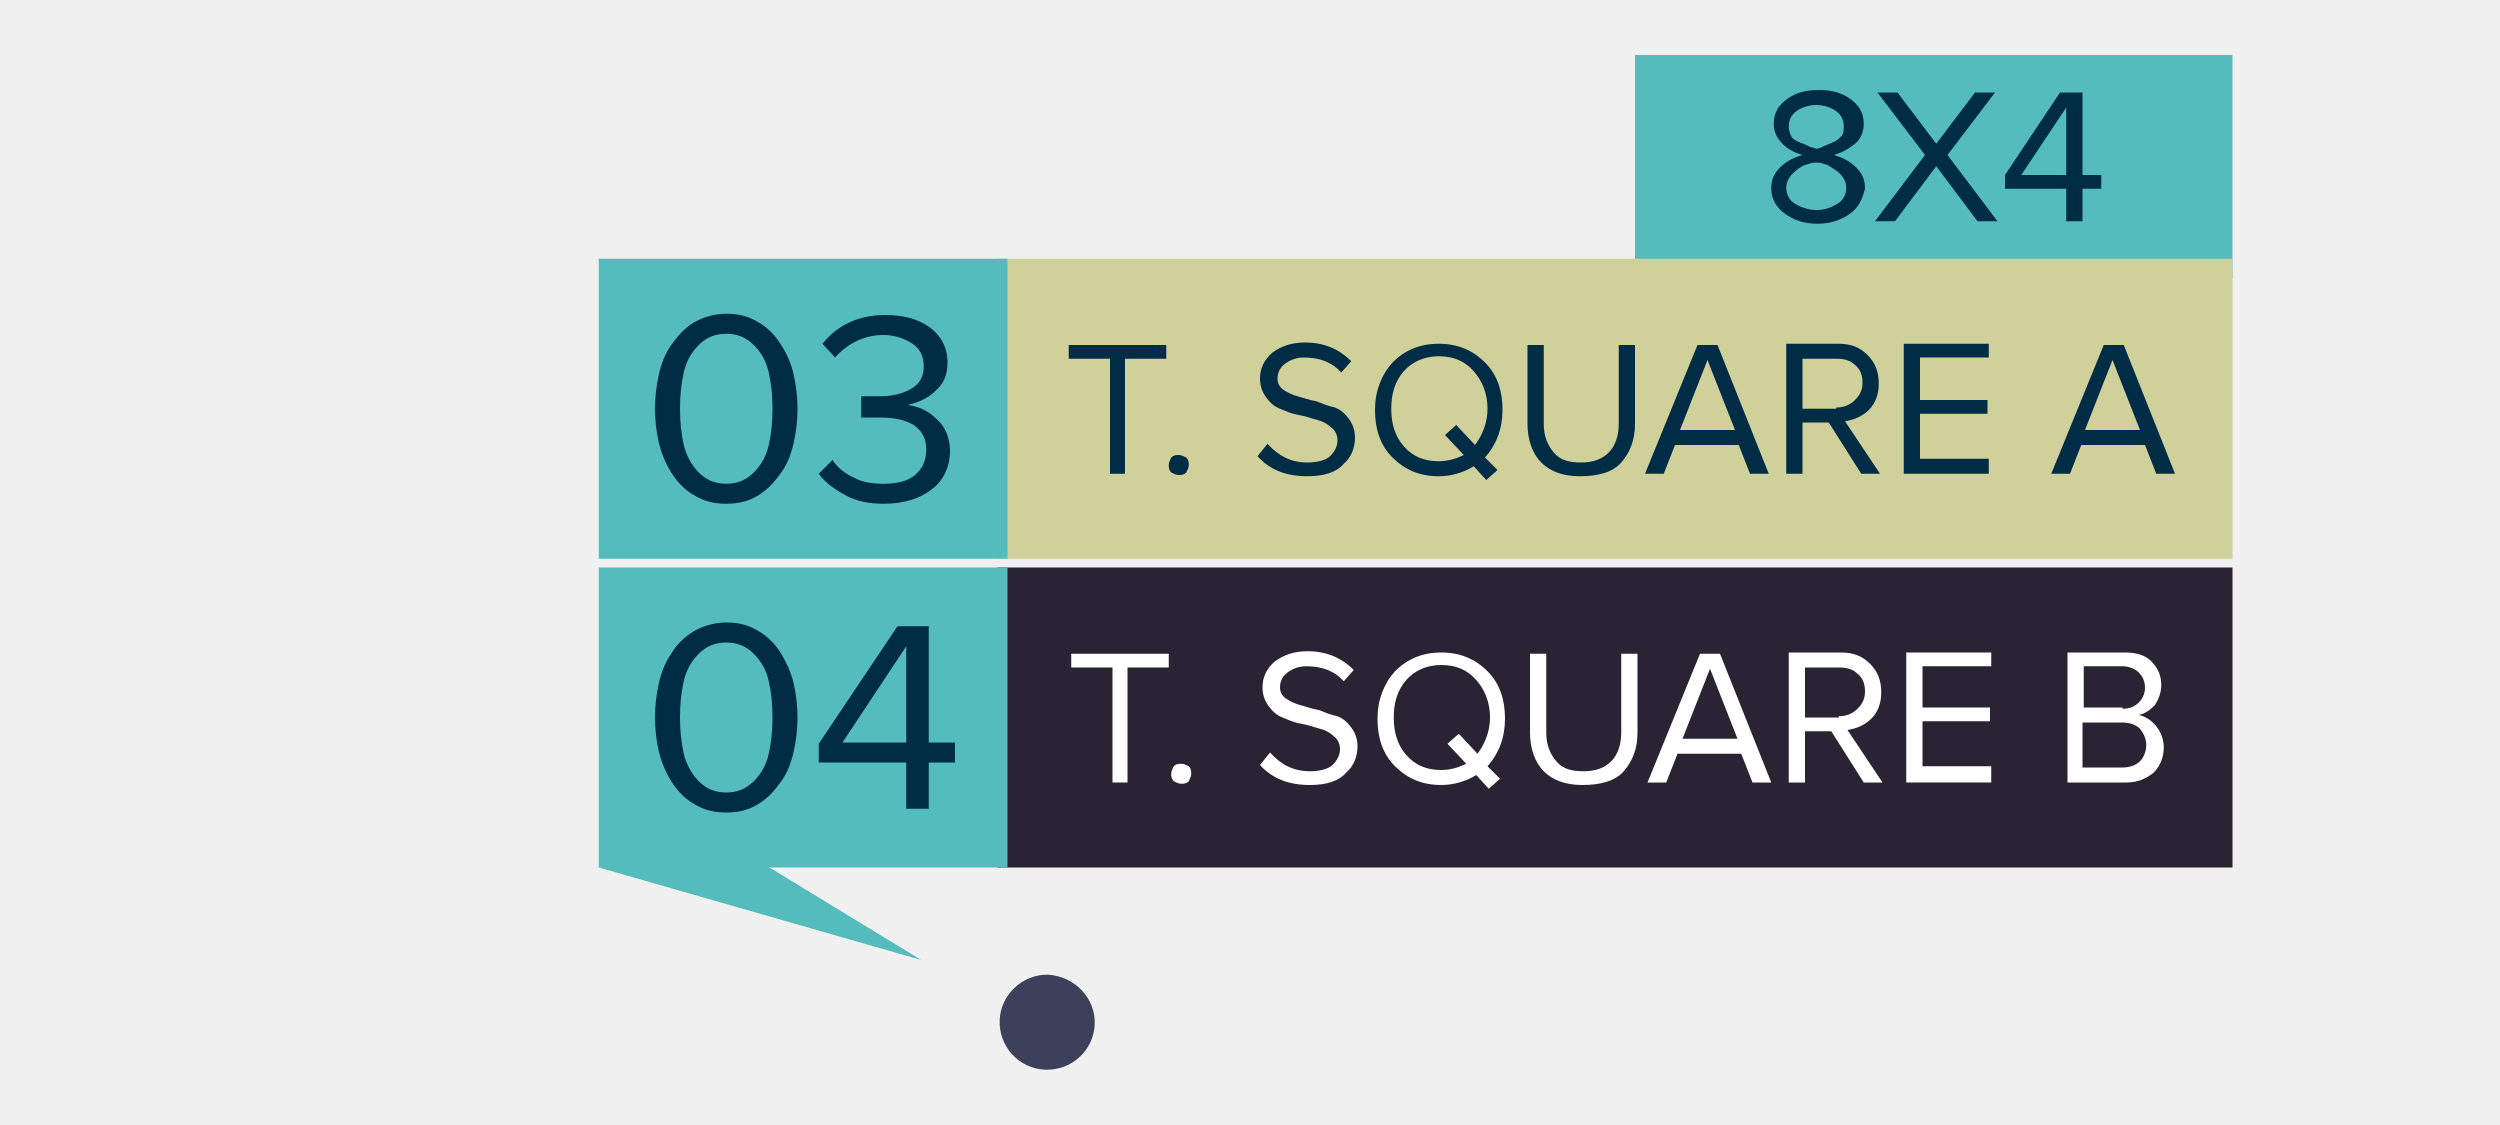
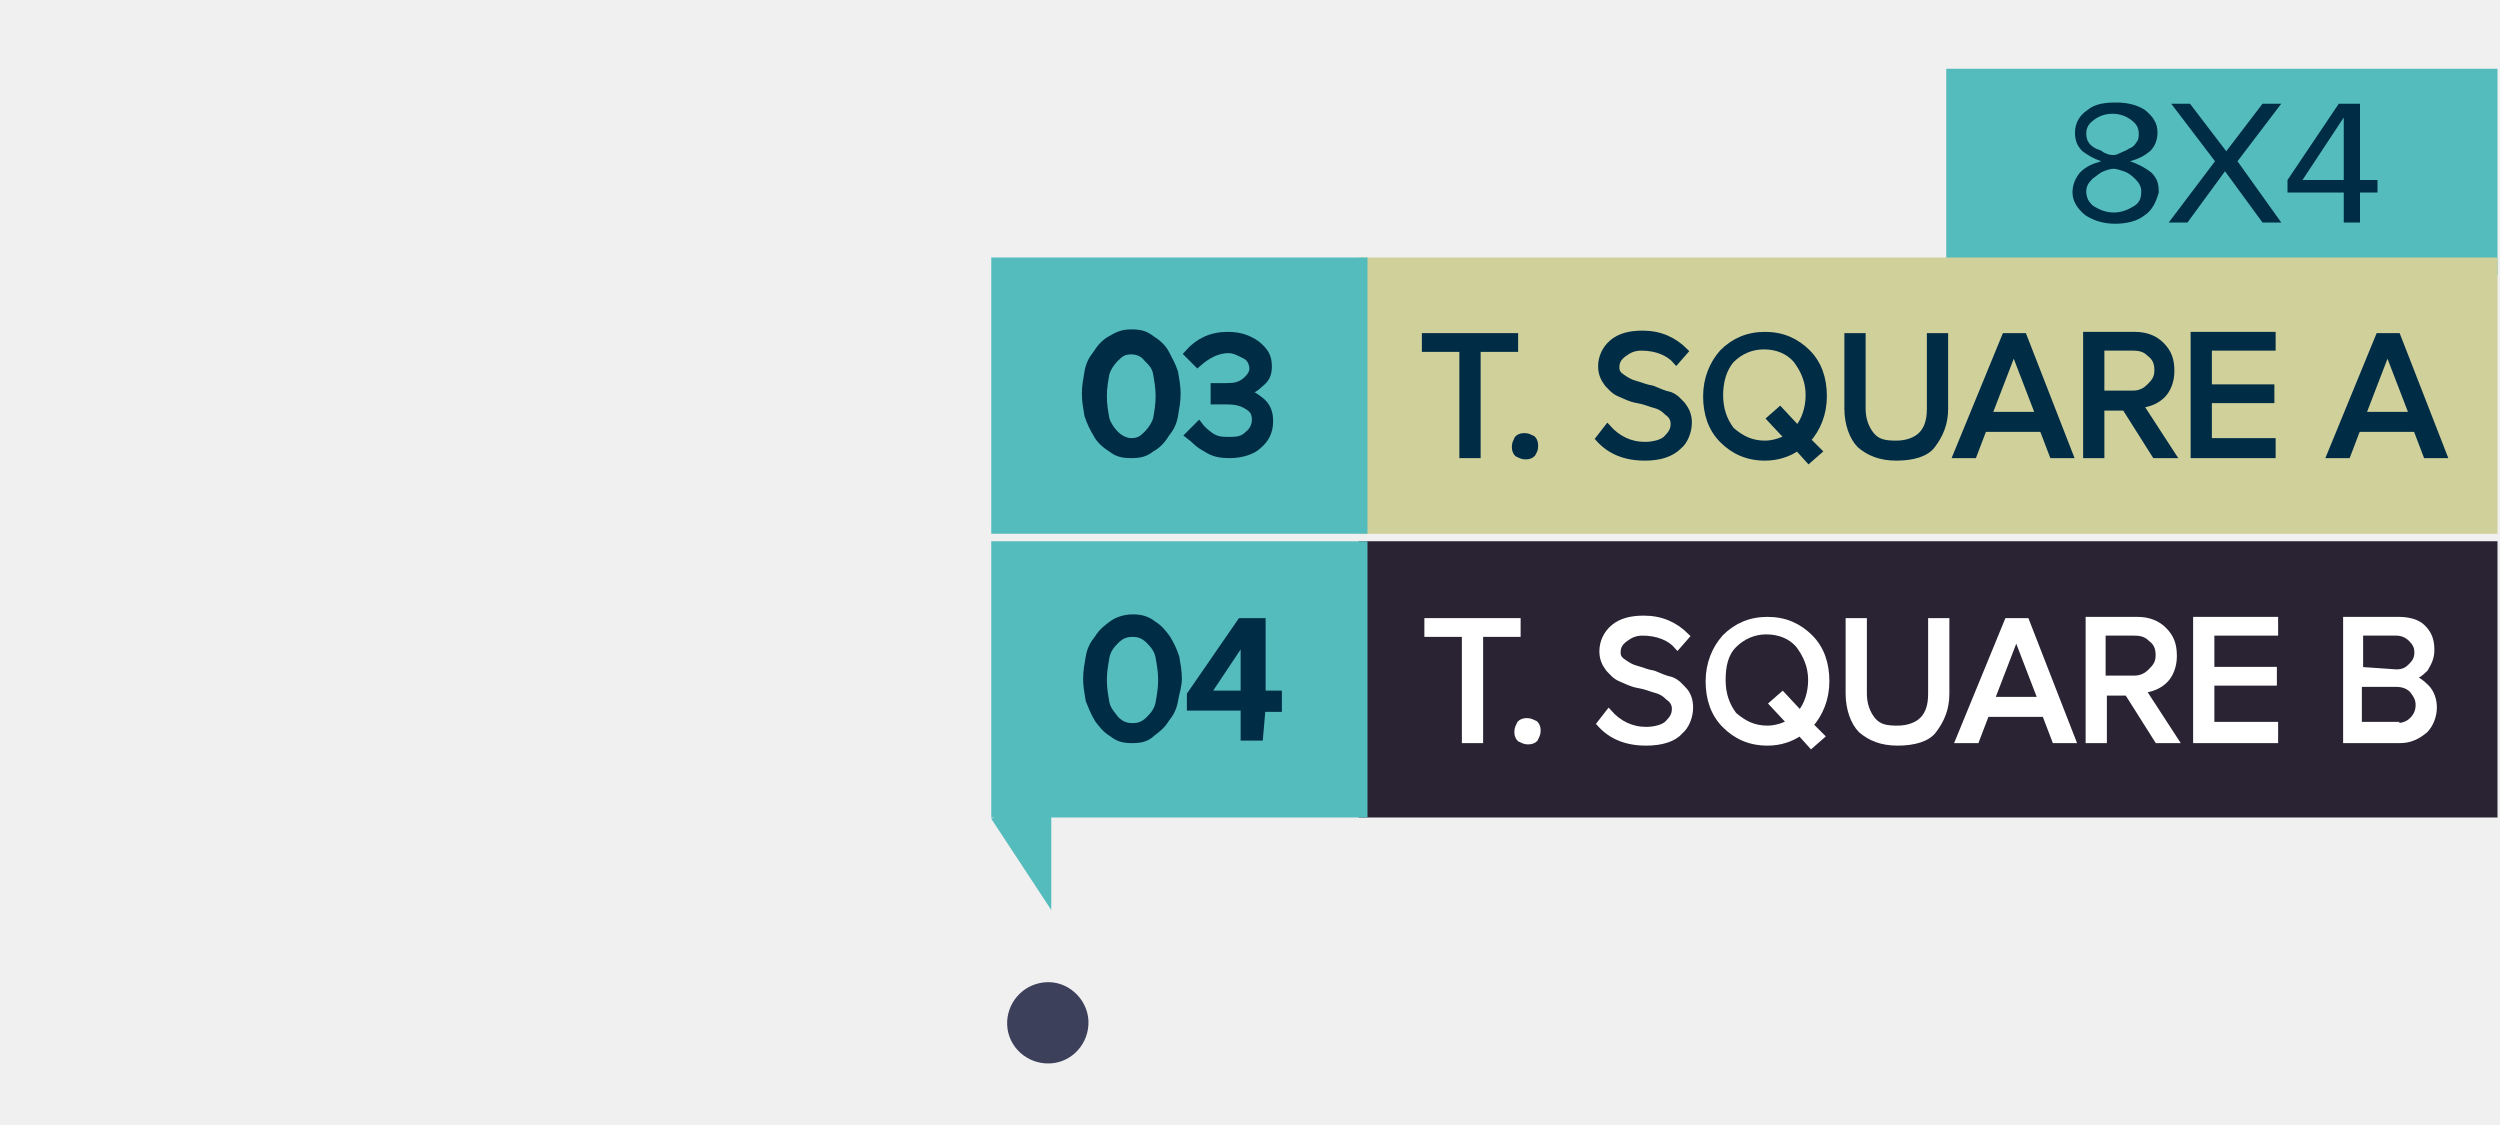
<svg xmlns="http://www.w3.org/2000/svg" version="1.1" id="Layer_1" width="200" height="90" x="0px" y="0px" viewBox="0 0 200 90" style="enable-background:new 0 0 200 90;" xml:space="preserve">
  <style type="text/css">
	.st0{fill:#55BCBD;}
	.st1{opacity:0.92;fill:#2D314E;enable-background:new    ;}
	.st2{fill:#D0D09B;}
	.st3{fill:#292333;}
- 	.st4{fill:#002C46;}
- 	.st5{fill:#FFFFFF;}
+ 	.st4{fill:#002C46;stroke:#002C46;stroke-width:0.7;stroke-miterlimit:10;}
+ 	.st5{fill:#002C46;}
+ 	.st6{fill:#002C46;stroke:#002C46;stroke-width:0.5;stroke-miterlimit:10;}
+ 	.st7{fill:#FFFFFF;stroke:#FFFFFF;stroke-width:0.5;stroke-miterlimit:10;}
</style>
  <g>
    <g>
-       <rect x="130.8" y="4.4" class="st0" width="47.8" height="17.9" />
+       <rect x="155.7" y="5.5" class="st0" width="44.1" height="16.5" />
    </g>
  </g>
  <g id="_24_julho_novo" transform="translate(200.275 451.873)">
-     <path id="Path_11" class="st1" d="M-112.7-369.9c-0.1,2.1-1.9,3.7-4,3.6s-3.7-1.9-3.6-4c0.1-2,1.8-3.6,3.8-3.6   C-114.3-373.8-112.6-372-112.7-369.9z" />
+     <path id="Path_11" class="st1" d="M-113.2-369.9c-0.1,1.8-1.6,3.2-3.4,3.1s-3.2-1.6-3.1-3.4c0.1-1.7,1.5-3.1,3.3-3.1   C-114.6-373.3-113.1-371.7-113.2-369.9z" />
  </g>
  <g>
-     <rect x="79.8" y="20.7" class="st2" width="98.8" height="24" />
+     <rect x="108.7" y="20.6" class="st2" width="91.1" height="22.1" />
  </g>
  <g>
-     <rect x="47.9" y="20.7" class="st0" width="32.7" height="24" />
+     <rect x="79.3" y="20.6" class="st0" width="30.1" height="22.1" />
  </g>
  <g>
-     <rect x="79.8" y="45.4" class="st3" width="98.8" height="24" />
+     <rect x="108.7" y="43.3" class="st3" width="91.1" height="22.1" />
  </g>
  <g>
    <g id="Layer_1-2_13_">
-       <rect x="47.9" y="45.4" class="st0" width="32.7" height="24" />
+       <rect x="79.3" y="43.3" class="st0" width="30.1" height="22.1" />
    </g>
  </g>
-   <polygon class="st0" points="47.9,69.4 73.7,76.8 58.6,67.6 " />
+   <polygon class="st0" points="79.3,65.5 84.1,72.8 84.1,62.8 " />
  <g>
-     <path class="st4" d="M58.1,40.3c-1,0-1.8-0.2-2.6-0.7c-0.7-0.4-1.3-1-1.8-1.8s-0.8-1.6-1-2.4c-0.2-0.9-0.3-1.8-0.3-2.7   c0-0.9,0.1-1.8,0.3-2.7c0.2-0.9,0.5-1.7,1-2.4s1-1.3,1.8-1.8c0.7-0.4,1.6-0.7,2.6-0.7c1,0,1.8,0.2,2.6,0.7c0.7,0.4,1.3,1,1.8,1.8   s0.8,1.5,1,2.4c0.2,0.9,0.3,1.8,0.3,2.7c0,0.9-0.1,1.8-0.3,2.7c-0.2,0.9-0.5,1.7-1,2.4s-1,1.3-1.8,1.8S59.1,40.3,58.1,40.3z    M55.9,37.8c0.6,0.6,1.3,0.9,2.2,0.9c0.9,0,1.6-0.3,2.2-0.9c0.6-0.6,1-1.3,1.2-2.2c0.2-0.9,0.3-1.8,0.3-2.9c0-1.1-0.1-2-0.3-2.9   c-0.2-0.9-0.6-1.6-1.2-2.2c-0.6-0.6-1.3-0.9-2.2-0.9c-0.9,0-1.6,0.3-2.2,0.9c-0.6,0.6-1,1.3-1.2,2.2c-0.2,0.9-0.3,1.8-0.3,2.9   c0,1.1,0.1,2,0.3,2.9C54.9,36.4,55.3,37.2,55.9,37.8z" />
-     <path class="st4" d="M70.7,40.3c-1.2,0-2.2-0.2-3.1-0.7c-0.9-0.5-1.6-1-2.1-1.7l1.1-1.1c0.4,0.6,1,1.1,1.7,1.4   c0.7,0.4,1.5,0.5,2.4,0.5c1.1,0,1.9-0.2,2.5-0.7c0.6-0.5,0.9-1.2,0.9-2c0-0.9-0.3-1.5-1-2c-0.7-0.4-1.5-0.6-2.7-0.6   c-0.9,0-1.4,0-1.5,0v-1.7c0.2,0,0.7,0,1.5,0c1,0,1.8-0.2,2.5-0.6s1-1,1-1.8c0-0.8-0.3-1.4-0.9-1.8c-0.6-0.4-1.4-0.7-2.3-0.7   c-1.5,0-2.8,0.6-3.9,1.8l-1-1.1c1.2-1.5,2.9-2.3,5-2.3c1.5,0,2.6,0.3,3.6,1c0.9,0.7,1.4,1.6,1.4,2.8c0,1-0.3,1.7-1,2.3   c-0.6,0.6-1.4,0.9-2.2,1.1c0.8,0.1,1.6,0.4,2.3,1.1c0.7,0.6,1.1,1.5,1.1,2.6c0,1.2-0.5,2.3-1.4,3C73.6,39.9,72.3,40.3,70.7,40.3z" />
+     <path class="st4" d="M90.5,36.3c-0.7,0-1.1-0.1-1.6-0.5c-0.5-0.3-0.9-0.7-1.1-1.1c-0.3-0.5-0.5-0.9-0.7-1.5   c-0.1-0.6-0.2-1.1-0.2-1.7s0.1-1.1,0.2-1.7c0.1-0.6,0.3-1,0.7-1.5c0.3-0.5,0.7-0.9,1.1-1.1c0.5-0.3,0.9-0.5,1.6-0.5   s1.1,0.1,1.6,0.5c0.5,0.3,0.9,0.7,1.1,1.1s0.5,0.9,0.7,1.5c0.1,0.6,0.2,1.1,0.2,1.7s-0.1,1.1-0.2,1.7c-0.1,0.6-0.3,1-0.7,1.5   c-0.3,0.5-0.7,0.9-1.1,1.1C91.6,36.2,91.2,36.3,90.5,36.3z M89.2,34.8c0.4,0.4,0.9,0.6,1.3,0.6c0.6,0,0.9-0.2,1.3-0.6   s0.7-0.9,0.8-1.3c0.1-0.6,0.2-1.1,0.2-1.8c0-0.7-0.1-1.2-0.2-1.8c-0.1-0.6-0.4-0.9-0.8-1.3C91.5,28.2,91,28,90.5,28   c-0.6,0-0.9,0.2-1.3,0.6c-0.4,0.4-0.7,0.9-0.8,1.3c-0.1,0.6-0.2,1.1-0.2,1.8c0,0.7,0.1,1.2,0.2,1.8C88.5,33.9,88.8,34.4,89.2,34.8z   " />
+     <path class="st4" d="M98.4,36.3c-0.8,0-1.3-0.1-1.9-0.5c-0.6-0.3-0.9-0.7-1.3-1l0.7-0.7c0.3,0.4,0.7,0.7,1,0.9   c0.5,0.3,0.9,0.3,1.5,0.3c0.7,0,1.1-0.1,1.5-0.5c0.4-0.3,0.6-0.8,0.6-1.2c0-0.6-0.2-0.9-0.7-1.2S98.8,32,98.1,32   c-0.6,0-0.9,0-0.9,0V31c0.1,0,0.5,0,0.9,0c0.7,0,1.1-0.1,1.5-0.4c0.4-0.3,0.7-0.7,0.7-1.1s-0.2-0.9-0.6-1.1s-0.9-0.5-1.4-0.5   c-0.9,0-1.7,0.4-2.5,1.1l-0.7-0.7c0.8-0.9,1.8-1.4,3.1-1.4c0.9,0,1.6,0.2,2.3,0.7c0.6,0.5,0.9,0.9,0.9,1.7c0,0.7-0.2,1-0.7,1.4   c-0.4,0.4-0.9,0.6-1.3,0.7c0.5,0.1,0.9,0.3,1.4,0.7c0.5,0.4,0.7,0.9,0.7,1.6c0,0.8-0.3,1.4-0.9,1.9C100.2,36,99.3,36.3,98.4,36.3z" />
  </g>
  <g>
-     <path class="st4" d="M58.1,65c-1,0-1.8-0.2-2.6-0.7c-0.7-0.4-1.3-1-1.8-1.8s-0.8-1.6-1-2.4c-0.2-0.9-0.3-1.8-0.3-2.7   c0-0.9,0.1-1.8,0.3-2.7c0.2-0.9,0.5-1.7,1-2.4c0.4-0.7,1-1.3,1.8-1.8c0.7-0.4,1.6-0.7,2.6-0.7c1,0,1.8,0.2,2.6,0.7   c0.7,0.4,1.3,1,1.8,1.8c0.4,0.7,0.8,1.5,1,2.4c0.2,0.9,0.3,1.8,0.3,2.7c0,0.9-0.1,1.8-0.3,2.7c-0.2,0.9-0.5,1.7-1,2.4   s-1,1.3-1.8,1.8S59.1,65,58.1,65z M55.9,62.5c0.6,0.6,1.3,0.9,2.2,0.9c0.9,0,1.6-0.3,2.2-0.9c0.6-0.6,1-1.3,1.2-2.2   c0.2-0.9,0.3-1.8,0.3-2.9c0-1.1-0.1-2-0.3-2.9c-0.2-0.9-0.6-1.6-1.2-2.2c-0.6-0.6-1.3-0.9-2.2-0.9c-0.9,0-1.6,0.3-2.2,0.9   c-0.6,0.6-1,1.3-1.2,2.2c-0.2,0.9-0.3,1.8-0.3,2.9c0,1.1,0.1,2,0.3,2.9C54.9,61.1,55.3,61.9,55.9,62.5z" />
-     <path class="st4" d="M74.3,64.7h-1.8V61h-7v-1.5l6.3-9.4h2.5v9.3h2.1V61h-2.1V64.7z M72.5,59.4v-7.7l-5.1,7.7H72.5z" />
+     <path class="st4" d="M90.6,59.1c-0.7,0-1.1-0.1-1.6-0.5c-0.5-0.3-0.8-0.7-1.1-1.1c-0.3-0.5-0.5-1-0.7-1.5c-0.1-0.6-0.2-1.1-0.2-1.7   s0.1-1.1,0.2-1.7s0.3-1,0.7-1.5c0.3-0.5,0.7-0.8,1.1-1.1s1-0.5,1.6-0.5s1.1,0.1,1.6,0.5c0.5,0.3,0.8,0.7,1.1,1.1   c0.3,0.5,0.5,0.9,0.7,1.5c0.1,0.6,0.2,1.1,0.2,1.7S94,55.4,93.9,56s-0.3,1-0.7,1.5c-0.3,0.5-0.7,0.8-1.1,1.1   C91.7,59,91.2,59.1,90.6,59.1z M89.2,57.6c0.4,0.4,0.8,0.6,1.4,0.6s1-0.2,1.4-0.6c0.4-0.4,0.7-0.8,0.8-1.4c0.1-0.6,0.2-1.1,0.2-1.8   s-0.1-1.2-0.2-1.8c-0.1-0.6-0.4-1-0.8-1.4s-0.8-0.6-1.4-0.6s-1,0.2-1.4,0.6c-0.4,0.4-0.7,0.8-0.8,1.4c-0.1,0.6-0.2,1.1-0.2,1.8   s0.1,1.2,0.2,1.8S88.9,57.2,89.2,57.6z" />
+     <path class="st4" d="M100.7,58.9h-1.1v-2.4h-4.3v-0.9l4-5.8h1.6v5.8h1.3v1h-1.3L100.7,58.9L100.7,58.9z M99.6,55.6v-4.8l-3.2,4.8   H99.6z" />
  </g>
  <g>
-     <path class="st4" d="M148,17.1c-0.7,0.5-1.6,0.8-2.6,0.8c-1.1,0-1.9-0.3-2.6-0.8c-0.7-0.5-1.1-1.2-1.1-2c0-0.7,0.2-1.2,0.7-1.7   c0.5-0.5,1.1-0.8,1.8-1c-0.7-0.2-1.2-0.5-1.6-0.9c-0.4-0.4-0.7-0.9-0.7-1.6c0-0.9,0.4-1.5,1.1-2c0.7-0.5,1.5-0.7,2.5-0.7   c1,0,1.8,0.2,2.5,0.7c0.7,0.5,1.1,1.1,1.1,2c0,0.6-0.2,1.2-0.7,1.6s-1,0.7-1.7,0.9c0.7,0.2,1.3,0.5,1.8,1c0.5,0.5,0.7,1,0.7,1.7   C149,15.9,148.7,16.6,148,17.1z M145.3,16.8c0.7,0,1.2-0.2,1.7-0.5c0.5-0.3,0.7-0.8,0.7-1.3c0-0.4-0.2-0.8-0.5-1.1s-0.7-0.5-1-0.7   c-0.3-0.1-0.6-0.2-0.9-0.2c-0.3,0-0.6,0.1-0.9,0.2c-0.3,0.1-0.7,0.4-1,0.7c-0.3,0.3-0.5,0.7-0.5,1.1c0,0.5,0.2,1,0.7,1.3   C144.1,16.6,144.7,16.8,145.3,16.8z M145.3,11.9c0.2,0,0.4-0.1,0.6-0.2c0.2-0.1,0.5-0.2,0.7-0.3c0.3-0.1,0.5-0.3,0.7-0.5   s0.2-0.5,0.2-0.8c0-0.5-0.2-0.9-0.6-1.2c-0.4-0.3-1-0.5-1.6-0.5s-1.2,0.2-1.6,0.5s-0.6,0.7-0.6,1.2c0,0.3,0.1,0.6,0.2,0.8   s0.4,0.4,0.7,0.5c0.3,0.1,0.5,0.2,0.7,0.3C144.9,11.8,145.1,11.8,145.3,11.9z" />
-     <path class="st4" d="M159.8,17.7h-1.6l-3.3-4.4l-3.3,4.4H150l4-5.3l-3.8-5h1.6l3.1,4.1l3.1-4.1h1.6l-3.8,5L159.8,17.7z" />
-     <path class="st4" d="M166.6,17.7h-1.3v-2.6h-4.9V14l4.4-6.6h1.8V14h1.5v1.1h-1.5V17.7z M165.3,14V8.6l-3.6,5.4H165.3z" />
+     <path class="st5" d="M171.6,17.2c-0.6,0.5-1.5,0.7-2.4,0.7c-1,0-1.8-0.3-2.4-0.7c-0.6-0.5-1-1.1-1-1.8c0-0.6,0.2-1.1,0.6-1.6   c0.5-0.5,1-0.7,1.7-0.9c-0.6-0.2-1.1-0.5-1.5-0.8c-0.4-0.4-0.6-0.8-0.6-1.5c0-0.8,0.4-1.4,1-1.8c0.6-0.5,1.4-0.6,2.3-0.6   s1.7,0.2,2.3,0.6c0.6,0.5,1,1,1,1.8c0,0.6-0.2,1.1-0.6,1.5c-0.5,0.4-0.9,0.6-1.6,0.8c0.6,0.2,1.2,0.5,1.7,0.9   c0.5,0.5,0.6,0.9,0.6,1.6C172.5,16.1,172.2,16.8,171.6,17.2z M169.1,17c0.6,0,1.1-0.2,1.6-0.5s0.6-0.7,0.6-1.2c0-0.4-0.2-0.7-0.5-1   s-0.6-0.5-0.9-0.6c-0.3-0.1-0.6-0.2-0.8-0.2s-0.6,0.1-0.8,0.2c-0.3,0.1-0.6,0.4-0.9,0.6c-0.3,0.3-0.5,0.6-0.5,1   c0,0.5,0.2,0.9,0.6,1.2C168,16.8,168.5,17,169.1,17z M169.1,12.4c0.2,0,0.4-0.1,0.6-0.2c0.2-0.1,0.5-0.2,0.6-0.3   c0.3-0.1,0.5-0.3,0.6-0.5c0.2-0.2,0.2-0.5,0.2-0.7c0-0.5-0.2-0.8-0.6-1.1c-0.4-0.3-0.9-0.5-1.5-0.5s-1.1,0.2-1.5,0.5   s-0.6,0.6-0.6,1.1c0,0.3,0.1,0.6,0.2,0.7c0.1,0.2,0.4,0.4,0.6,0.5c0.3,0.1,0.5,0.2,0.6,0.3C168.7,12.4,168.9,12.4,169.1,12.4z" />
+     <path class="st5" d="M182.5,17.8H181l-3-4.1l-3,4.1h-1.5l3.7-4.9l-3.5-4.6h1.5l2.9,3.8l2.9-3.8h1.5l-3.5,4.6L182.5,17.8z" />
+     <path class="st5" d="M188.7,17.8h-1.2v-2.4H183v-1l4.1-6.1h1.7v6.1h1.4v1h-1.4v2.4H188.7z M187.5,14.4v-5l-3.3,5H187.5z" />
  </g>
  <g>
-     <path class="st4" d="M90.1,37.9h-1.3v-9.2h-3.3v-1.1h7.8v1.1h-3.3V37.9z" />
-     <path class="st4" d="M94.9,37.8c-0.2,0.2-0.4,0.2-0.6,0.2c-0.2,0-0.4-0.1-0.6-0.2c-0.2-0.2-0.2-0.4-0.2-0.6c0-0.2,0.1-0.4,0.2-0.6   c0.2-0.2,0.4-0.2,0.6-0.2c0.2,0,0.4,0.1,0.6,0.2c0.2,0.2,0.2,0.4,0.2,0.6C95.1,37.4,95,37.6,94.9,37.8z" />
-     <path class="st4" d="M104.6,38.1c-1.7,0-3-0.5-4-1.6l0.8-1c0.9,1,1.9,1.5,3.2,1.5c0.8,0,1.5-0.2,1.8-0.5c0.4-0.4,0.6-0.8,0.6-1.3   c0-0.4-0.2-0.8-0.5-1c-0.3-0.3-0.7-0.5-1.1-0.6c-0.4-0.1-0.9-0.3-1.5-0.4s-1-0.3-1.5-0.5c-0.5-0.2-0.8-0.5-1.1-0.9   s-0.5-0.9-0.5-1.5c0-0.8,0.3-1.5,1-2.1c0.7-0.5,1.5-0.8,2.6-0.8c1.5,0,2.7,0.5,3.7,1.5l-0.8,0.9c-0.7-0.8-1.7-1.2-3-1.2   c-0.6,0-1.1,0.2-1.5,0.5c-0.4,0.3-0.6,0.7-0.6,1.2c0,0.4,0.2,0.7,0.5,0.9c0.3,0.2,0.7,0.4,1.1,0.5c0.4,0.1,0.9,0.3,1.5,0.4   c0.5,0.2,1,0.4,1.5,0.5c0.5,0.2,0.8,0.5,1.1,0.9s0.5,0.9,0.5,1.5c0,0.8-0.3,1.6-0.9,2.1C106.9,37.8,105.9,38.1,104.6,38.1z" />
-     <path class="st4" d="M115.1,38.1c-1.5,0-2.7-0.5-3.7-1.5c-1-1-1.4-2.3-1.4-3.8c0-1.5,0.5-2.8,1.4-3.8c1-1,2.2-1.5,3.7-1.5   s2.7,0.5,3.7,1.5c1,1,1.4,2.3,1.4,3.8c0,1.5-0.5,2.8-1.4,3.8l1,1l-0.9,0.8l-1-1.1C117.1,37.8,116.1,38.1,115.1,38.1z M115.1,36.9   c0.7,0,1.4-0.2,2-0.5l-1.5-1.6l0.9-0.8l1.5,1.6c0.6-0.8,1-1.8,1-2.9c0-1.2-0.4-2.2-1.1-3c-0.7-0.8-1.6-1.2-2.8-1.2   c-1.1,0-2.1,0.4-2.8,1.2c-0.7,0.8-1,1.8-1,3c0,1.2,0.3,2.2,1,3C113,36.5,113.9,36.9,115.1,36.9z" />
-     <path class="st4" d="M126.4,38.1c-1.4,0-2.4-0.4-3.1-1.1s-1.1-1.8-1.1-3.1v-6.3h1.3v6.3c0,1,0.3,1.7,0.8,2.3s1.2,0.8,2.2,0.8   s1.7-0.3,2.2-0.8c0.5-0.5,0.8-1.3,0.8-2.3v-6.3h1.3v6.3c0,1.3-0.4,2.3-1.1,3.1S127.8,38.1,126.4,38.1z" />
-     <path class="st4" d="M141.5,37.9H140l-0.9-2.3H134l-0.9,2.3h-1.5l4.2-10.3h1.6L141.5,37.9z M138.8,34.4l-2.2-5.6l-2.2,5.6H138.8z" />
-     <path class="st4" d="M150.4,37.9h-1.5l-2.6-4.1h-2.1v4.1h-1.3V27.5h4.2c1,0,1.7,0.3,2.3,0.9s0.9,1.3,0.9,2.3c0,0.9-0.3,1.6-0.8,2.1   c-0.5,0.5-1.2,0.8-1.9,0.9L150.4,37.9z M146.9,32.6c0.6,0,1.1-0.2,1.5-0.6c0.4-0.4,0.6-0.8,0.6-1.4c0-0.6-0.2-1.1-0.6-1.4   c-0.4-0.4-0.9-0.5-1.5-0.5h-2.7v4H146.9z" />
-     <path class="st4" d="M159.1,37.9h-6.8V27.5h6.8v1.1h-5.5V32h5.4v1.1h-5.4v3.6h5.5V37.9z" />
-     <path class="st4" d="M174,37.9h-1.5l-0.9-2.3h-5.1l-0.9,2.3h-1.5l4.2-10.3h1.6L174,37.9z M171.2,34.4l-2.2-5.6l-2.2,5.6H171.2z" />
+     <path class="st6" d="M118.2,36.4H117v-8.5h-3v-1h7.2v1h-3V36.4L118.2,36.4z" />
+     <path class="st6" d="M122.6,36.3c-0.2,0.2-0.4,0.2-0.6,0.2s-0.4-0.1-0.6-0.2c-0.2-0.2-0.2-0.4-0.2-0.6c0-0.2,0.1-0.4,0.2-0.6   c0.2-0.2,0.4-0.2,0.6-0.2s0.4,0.1,0.6,0.2c0.2,0.2,0.2,0.4,0.2,0.6C122.8,36,122.7,36.1,122.6,36.3z" />
+     <path class="st6" d="M131.6,36.6c-1.6,0-2.8-0.5-3.7-1.5l0.7-0.9c0.8,0.9,1.8,1.4,3,1.4c0.7,0,1.4-0.2,1.7-0.5   c0.4-0.4,0.6-0.7,0.6-1.2c0-0.4-0.2-0.7-0.5-0.9c-0.3-0.3-0.6-0.5-1-0.6s-0.8-0.3-1.4-0.4c-0.6-0.1-0.9-0.3-1.4-0.5s-0.7-0.5-1-0.8   c-0.3-0.4-0.5-0.8-0.5-1.4c0-0.7,0.3-1.4,0.9-1.9c0.6-0.5,1.4-0.7,2.4-0.7c1.4,0,2.5,0.5,3.4,1.4l-0.7,0.8   c-0.6-0.7-1.6-1.1-2.8-1.1c-0.6,0-1,0.2-1.4,0.5s-0.6,0.6-0.6,1.1c0,0.4,0.2,0.6,0.5,0.8c0.3,0.2,0.6,0.4,1,0.5s0.8,0.3,1.4,0.4   c0.5,0.2,0.9,0.4,1.4,0.5c0.5,0.2,0.7,0.5,1,0.8c0.3,0.4,0.5,0.8,0.5,1.4c0,0.7-0.3,1.5-0.8,1.9C133.7,36.3,132.8,36.6,131.6,36.6z   " />
+     <path class="st6" d="M141.2,36.6c-1.4,0-2.5-0.5-3.4-1.4s-1.3-2.1-1.3-3.5s0.5-2.6,1.3-3.5c0.9-0.9,2-1.4,3.4-1.4s2.5,0.5,3.4,1.4   s1.3,2.1,1.3,3.5c0,1.4-0.5,2.6-1.3,3.5l0.9,0.9l-0.8,0.7l-0.9-1C143.1,36.3,142.2,36.6,141.2,36.6z M141.2,35.5   c0.6,0,1.3-0.2,1.8-0.5l-1.4-1.5l0.8-0.7l1.4,1.5c0.6-0.7,0.9-1.7,0.9-2.7c0-1.1-0.4-2-1-2.8c-0.6-0.7-1.5-1.1-2.6-1.1   c-1,0-1.9,0.4-2.6,1.1c-0.6,0.7-0.9,1.7-0.9,2.8s0.3,2,0.9,2.8C139.3,35.1,140.1,35.5,141.2,35.5z" />
+     <path class="st6" d="M151.7,36.6c-1.3,0-2.2-0.4-2.9-1c-0.6-0.6-1-1.7-1-2.9v-5.8h1.2v5.8c0,0.9,0.3,1.6,0.7,2.1   c0.5,0.6,1.1,0.7,2,0.7s1.6-0.3,2-0.7c0.5-0.5,0.7-1.2,0.7-2.1v-5.8h1.2v5.8c0,1.2-0.4,2.1-1,2.9C154.1,36.3,153,36.6,151.7,36.6z" />
+     <path class="st6" d="M165.6,36.4h-1.4l-0.8-2.1h-4.7l-0.8,2.1h-1.4l3.9-9.5h1.5L165.6,36.4z M163.1,33.2l-2-5.2l-2,5.2H163.1z" />
+     <path class="st6" d="M173.8,36.4h-1.4l-2.4-3.8h-1.9v3.8h-1.2v-9.6h3.9c0.9,0,1.6,0.3,2.1,0.8c0.6,0.6,0.8,1.2,0.8,2.1   c0,0.8-0.3,1.5-0.7,1.9c-0.5,0.5-1.1,0.7-1.8,0.8L173.8,36.4z M170.6,31.5c0.6,0,1-0.2,1.4-0.6s0.6-0.7,0.6-1.3s-0.2-1-0.6-1.3   c-0.4-0.4-0.8-0.5-1.4-0.5h-2.5v3.7L170.6,31.5L170.6,31.5z" />
+     <path class="st6" d="M181.8,36.4h-6.3v-9.6h6.3v1h-5.1V31h5v1h-5v3.3h5.1V36.4z" />
+     <path class="st6" d="M195.5,36.4h-1.4l-0.8-2.1h-4.7l-0.8,2.1h-1.4l3.9-9.5h1.5L195.5,36.4z M193,33.2l-2-5.2l-2,5.2H193z" />
  </g>
  <g>
-     <path class="st5" d="M90.3,62.6h-1.3v-9.2h-3.3v-1.1h7.8v1.1h-3.3V62.6z" />
-     <path class="st5" d="M95.1,62.5c-0.2,0.2-0.4,0.2-0.6,0.2c-0.2,0-0.4-0.1-0.6-0.2c-0.2-0.2-0.2-0.4-0.2-0.6c0-0.2,0.1-0.4,0.2-0.6   c0.2-0.2,0.4-0.2,0.6-0.2c0.2,0,0.4,0.1,0.6,0.2c0.2,0.2,0.2,0.4,0.2,0.6C95.3,62.1,95.2,62.3,95.1,62.5z" />
-     <path class="st5" d="M104.8,62.8c-1.7,0-3-0.5-4-1.6l0.8-1c0.9,1,1.9,1.5,3.2,1.5c0.8,0,1.5-0.2,1.8-0.5c0.4-0.4,0.6-0.8,0.6-1.3   c0-0.4-0.2-0.8-0.5-1c-0.3-0.3-0.7-0.5-1.1-0.6c-0.4-0.1-0.9-0.3-1.5-0.4s-1-0.3-1.5-0.5c-0.5-0.2-0.8-0.5-1.1-0.9   s-0.5-0.9-0.5-1.5c0-0.8,0.3-1.5,1-2.1c0.7-0.5,1.5-0.8,2.6-0.8c1.5,0,2.7,0.5,3.7,1.5l-0.8,0.9c-0.7-0.8-1.7-1.2-3-1.2   c-0.6,0-1.1,0.2-1.5,0.5c-0.4,0.3-0.6,0.7-0.6,1.2c0,0.4,0.2,0.7,0.5,0.9c0.3,0.2,0.7,0.4,1.1,0.5c0.4,0.1,0.9,0.3,1.5,0.4   c0.5,0.2,1,0.4,1.5,0.5c0.5,0.2,0.8,0.5,1.1,0.9s0.5,0.9,0.5,1.5c0,0.8-0.3,1.6-0.9,2.1C107.1,62.5,106.1,62.8,104.8,62.8z" />
-     <path class="st5" d="M115.3,62.8c-1.5,0-2.7-0.5-3.7-1.5c-1-1-1.4-2.3-1.4-3.8c0-1.5,0.5-2.8,1.4-3.8c1-1,2.2-1.5,3.7-1.5   s2.7,0.5,3.7,1.5c1,1,1.4,2.3,1.4,3.8c0,1.5-0.5,2.8-1.4,3.8l1,1l-0.9,0.8l-1-1.1C117.3,62.5,116.3,62.8,115.3,62.8z M115.3,61.6   c0.7,0,1.4-0.2,2-0.5l-1.5-1.6l0.9-0.8l1.5,1.6c0.6-0.8,1-1.8,1-2.9c0-1.2-0.4-2.2-1.1-3c-0.7-0.8-1.6-1.2-2.8-1.2   c-1.1,0-2.1,0.4-2.8,1.2s-1,1.8-1,3c0,1.2,0.3,2.2,1,3C113.2,61.2,114.1,61.6,115.3,61.6z" />
-     <path class="st5" d="M126.6,62.8c-1.4,0-2.4-0.4-3.1-1.1s-1.1-1.8-1.1-3.1v-6.3h1.3v6.3c0,1,0.3,1.7,0.8,2.3s1.2,0.8,2.2,0.8   s1.7-0.3,2.2-0.8c0.5-0.5,0.8-1.3,0.8-2.3v-6.3h1.3v6.3c0,1.3-0.4,2.3-1.1,3.1S128,62.8,126.6,62.8z" />
-     <path class="st5" d="M141.7,62.6h-1.5l-0.9-2.3h-5.1l-0.9,2.3h-1.5l4.2-10.3h1.6L141.7,62.6z M139,59.1l-2.2-5.6l-2.2,5.6H139z" />
-     <path class="st5" d="M150.6,62.6h-1.5l-2.6-4.1h-2.1v4.1h-1.3V52.2h4.2c1,0,1.7,0.3,2.3,0.9s0.9,1.3,0.9,2.3c0,0.9-0.3,1.6-0.8,2.1   c-0.5,0.5-1.2,0.8-1.9,0.9L150.6,62.6z M147.1,57.3c0.6,0,1.1-0.2,1.5-0.6c0.4-0.4,0.6-0.8,0.6-1.4c0-0.6-0.2-1.1-0.6-1.4   c-0.4-0.4-0.9-0.5-1.5-0.5h-2.7v4H147.1z" />
-     <path class="st5" d="M159.3,62.6h-6.8V52.2h6.8v1.1h-5.5v3.3h5.4v1.1h-5.4v3.6h5.5V62.6z" />
-     <path class="st5" d="M170.1,62.6h-4.7V52.2h4.6c0.9,0,1.6,0.2,2.1,0.7c0.5,0.5,0.8,1.1,0.8,1.9c0,0.6-0.2,1.1-0.5,1.6   c-0.4,0.4-0.8,0.7-1.3,0.8c0.5,0.1,1,0.4,1.4,0.9c0.4,0.5,0.6,1.1,0.6,1.7c0,0.8-0.3,1.5-0.8,2C171.7,62.3,171,62.6,170.1,62.6z    M169.8,56.7c0.6,0,1-0.2,1.3-0.5c0.3-0.3,0.5-0.7,0.5-1.2c0-0.5-0.2-0.9-0.5-1.2c-0.3-0.3-0.8-0.5-1.3-0.5h-3.1v3.3H169.8z    M169.8,61.4c0.6,0,1.1-0.2,1.4-0.5c0.3-0.3,0.5-0.8,0.5-1.3c0-0.5-0.2-0.9-0.5-1.3c-0.3-0.3-0.8-0.5-1.4-0.5h-3.2v3.6H169.8z" />
+     <path class="st7" d="M118.4,59.2h-1.2v-8.5h-3v-1h7.2v1h-3V59.2L118.4,59.2z" />
+     <path class="st7" d="M122.8,59.1c-0.2,0.2-0.4,0.2-0.6,0.2s-0.4-0.1-0.6-0.2c-0.2-0.2-0.2-0.4-0.2-0.6c0-0.2,0.1-0.4,0.2-0.6   c0.2-0.2,0.4-0.2,0.6-0.2s0.4,0.1,0.6,0.2c0.2,0.2,0.2,0.4,0.2,0.6C123,58.7,122.9,58.9,122.8,59.1z" />
+     <path class="st7" d="M131.7,59.4c-1.6,0-2.8-0.5-3.7-1.5l0.7-0.9c0.8,0.9,1.8,1.4,3,1.4c0.7,0,1.4-0.2,1.7-0.5   c0.4-0.4,0.6-0.7,0.6-1.2c0-0.4-0.2-0.7-0.5-0.9c-0.3-0.3-0.6-0.5-1-0.6s-0.8-0.3-1.4-0.4c-0.6-0.1-0.9-0.3-1.4-0.5s-0.7-0.5-1-0.8   c-0.3-0.4-0.5-0.8-0.5-1.4c0-0.7,0.3-1.4,0.9-1.9c0.6-0.5,1.4-0.7,2.4-0.7c1.4,0,2.5,0.5,3.4,1.4l-0.7,0.8   c-0.6-0.7-1.6-1.1-2.8-1.1c-0.6,0-1,0.2-1.4,0.5s-0.6,0.6-0.6,1.1c0,0.4,0.2,0.6,0.5,0.8s0.6,0.4,1,0.5s0.8,0.3,1.4,0.4   c0.5,0.2,0.9,0.4,1.4,0.5c0.5,0.2,0.7,0.5,1,0.8s0.5,0.8,0.5,1.4c0,0.7-0.3,1.5-0.8,1.9C133.9,59.1,132.9,59.4,131.7,59.4z" />
+     <path class="st7" d="M141.4,59.4c-1.4,0-2.5-0.5-3.4-1.4s-1.3-2.1-1.3-3.5s0.5-2.6,1.3-3.5c0.9-0.9,2-1.4,3.4-1.4s2.5,0.5,3.4,1.4   s1.3,2.1,1.3,3.5s-0.5,2.6-1.3,3.5l0.9,0.9l-0.8,0.7l-0.9-1C143.3,59.1,142.4,59.4,141.4,59.4z M141.4,58.3c0.6,0,1.3-0.2,1.8-0.5   l-1.4-1.5l0.8-0.7l1.4,1.5c0.6-0.7,0.9-1.7,0.9-2.7c0-1.1-0.4-2-1-2.8c-0.6-0.7-1.5-1.1-2.6-1.1c-1,0-1.9,0.4-2.6,1.1   s-0.9,1.7-0.9,2.8s0.3,2,0.9,2.8C139.5,57.9,140.3,58.3,141.4,58.3z" />
+     <path class="st7" d="M151.8,59.4c-1.3,0-2.2-0.4-2.9-1c-0.6-0.6-1-1.7-1-2.9v-5.8h1.2v5.8c0,0.9,0.3,1.6,0.7,2.1   c0.5,0.6,1.1,0.7,2,0.7s1.6-0.3,2-0.7c0.5-0.5,0.7-1.2,0.7-2.1v-5.8h1.2v5.8c0,1.2-0.4,2.1-1,2.9C154.2,59.1,153.1,59.4,151.8,59.4   z" />
+     <path class="st7" d="M165.8,59.2h-1.4l-0.8-2.1h-4.7l-0.8,2.1h-1.4l3.9-9.5h1.5L165.8,59.2z M163.3,56l-2-5.2l-2,5.2H163.3z" />
+     <path class="st7" d="M174,59.2h-1.4l-2.4-3.8h-1.9v3.8h-1.2v-9.6h3.9c0.9,0,1.6,0.3,2.1,0.8c0.6,0.6,0.8,1.2,0.8,2.1   c0,0.8-0.3,1.5-0.7,1.9c-0.5,0.5-1.1,0.7-1.8,0.8L174,59.2z M170.7,54.3c0.6,0,1-0.2,1.4-0.6c0.4-0.4,0.6-0.7,0.6-1.3   s-0.2-1-0.6-1.3c-0.4-0.4-0.8-0.5-1.4-0.5h-2.5v3.7L170.7,54.3L170.7,54.3z" />
+     <path class="st7" d="M182,59.2h-6.3v-9.6h6.3v1h-5.1v3h5v1h-5V58h5.1V59.2z" />
+     <path class="st7" d="M192,59.2h-4.3v-9.6h4.2c0.8,0,1.5,0.2,1.9,0.6c0.5,0.5,0.7,1,0.7,1.8c0,0.6-0.2,1-0.5,1.5   c-0.4,0.4-0.7,0.6-1.2,0.7c0.5,0.1,0.9,0.4,1.3,0.8s0.6,1,0.6,1.6c0,0.7-0.3,1.4-0.7,1.8C193.4,58.9,192.8,59.2,192,59.2z    M191.7,53.8c0.6,0,0.9-0.2,1.2-0.5s0.5-0.6,0.5-1.1s-0.2-0.8-0.5-1.1s-0.7-0.5-1.2-0.5h-2.9v3L191.7,53.8L191.7,53.8z M191.7,58.1   c0.6,0,1-0.2,1.3-0.5s0.5-0.7,0.5-1.2s-0.2-0.8-0.5-1.2c-0.3-0.3-0.7-0.5-1.3-0.5h-3V58h3V58.1z" />
  </g>
</svg>
